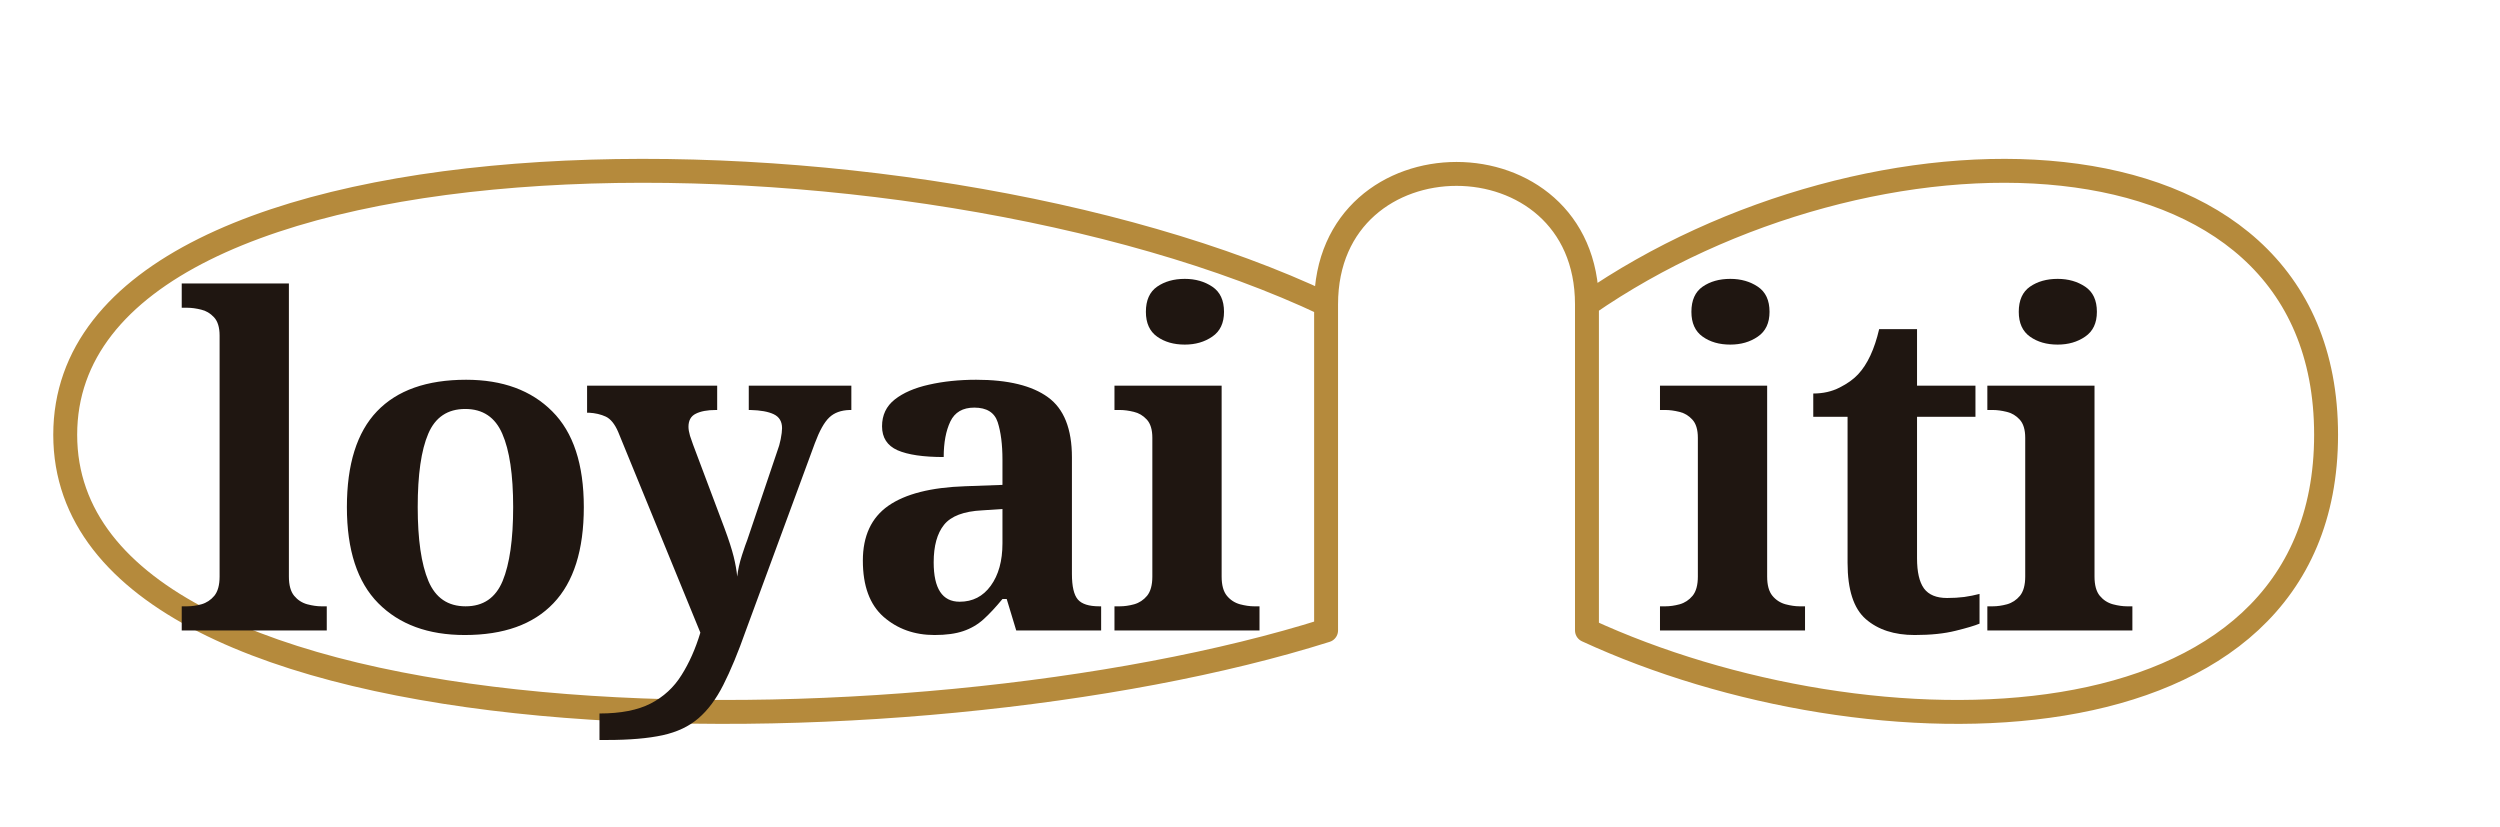
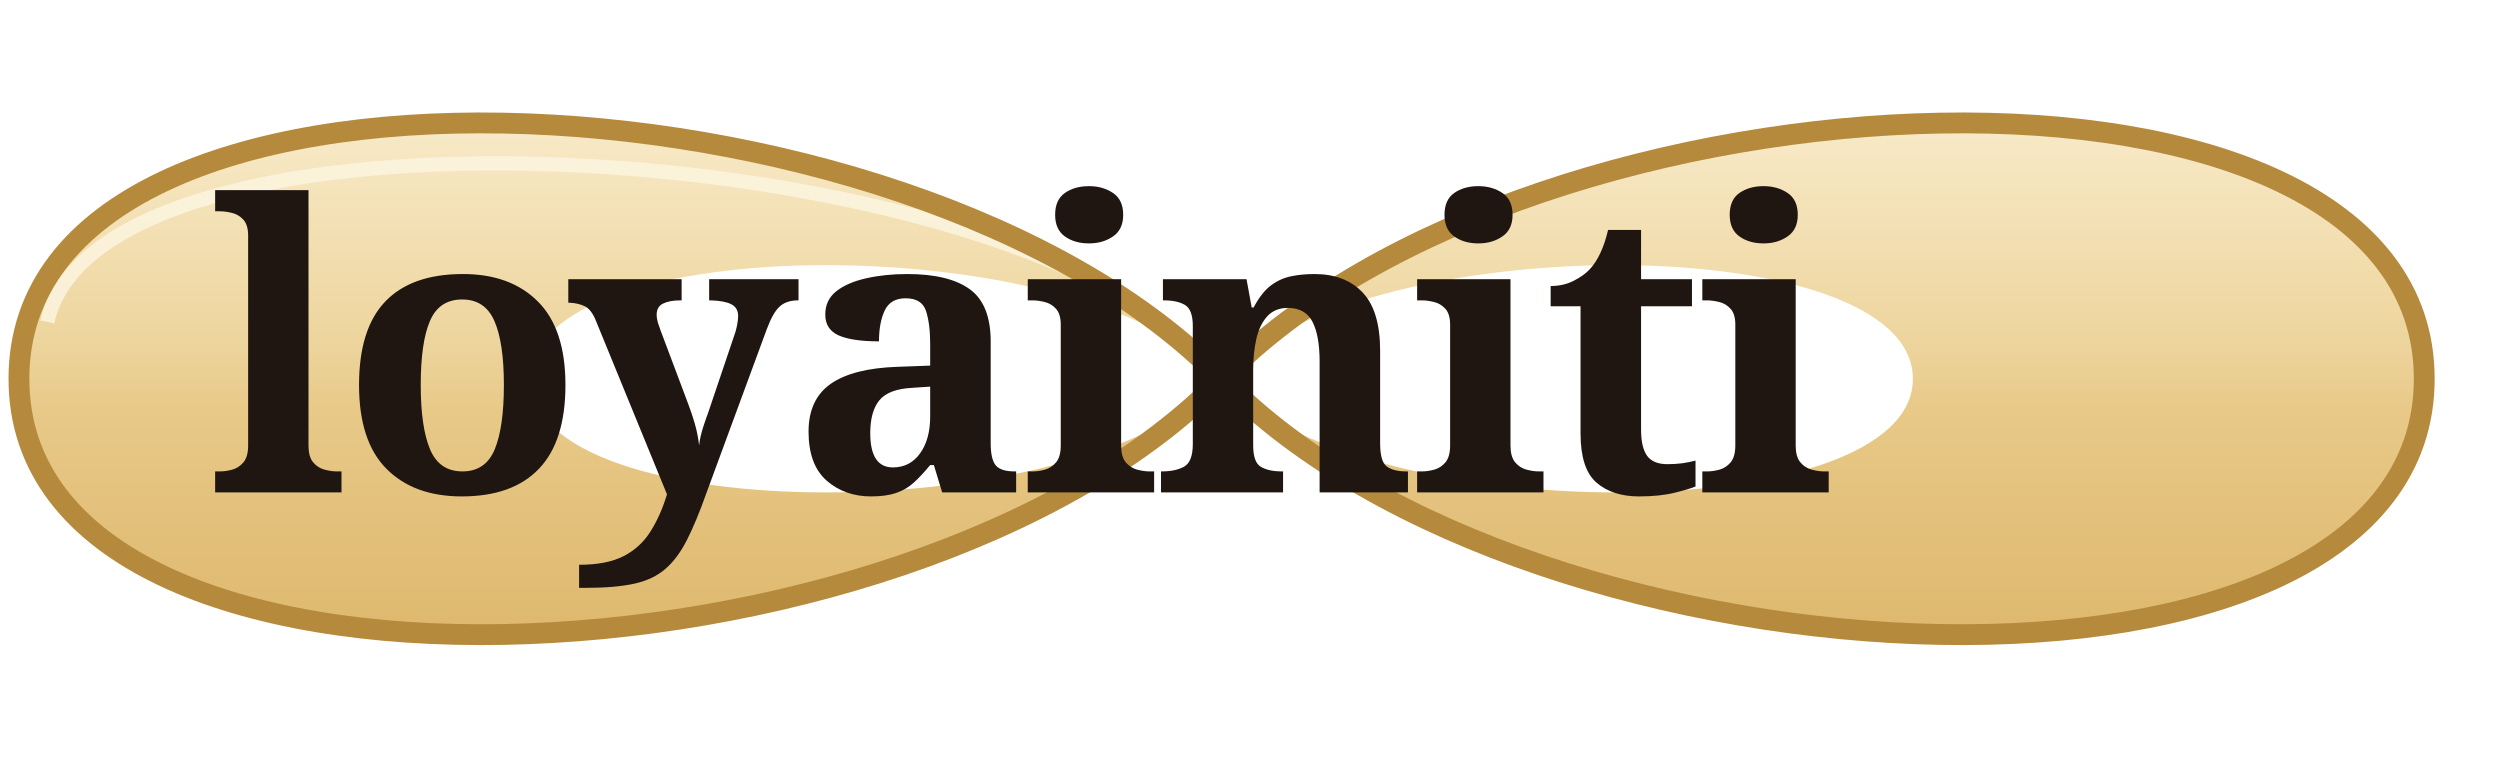
- <svg xmlns="http://www.w3.org/2000/svg" viewBox="-14 -16 230 76" width="230" height="76" role="img" aria-label="Loyainiti">
-   <path d="M 108 12 L 108 42 C 70 54, -8 54, -8 24 C -8 -6, 70 -6, 108 12 Z        M 108 12 C 108 -4, 132 -4, 132 12        M 132 12 L 132 42 C 158 54, 200 54, 200 24 C 200 -6, 158 -6, 132 12 Z" fill="none" stroke="#B58A3C" stroke-width="2.2" stroke-linecap="round" stroke-linejoin="round" />
-   <text x="2" y="42" font-family="Fraunces, 'Source Serif 4', Georgia, serif" font-weight="700" font-size="42" letter-spacing="-0.02em" fill="#1F1611">loyai</text>
-   <text x="138" y="42" font-family="Fraunces, 'Source Serif 4', Georgia, serif" font-weight="700" font-size="42" letter-spacing="-0.02em" fill="#1F1611">iti</text>
+ <svg xmlns="http://www.w3.org/2000/svg" viewBox="-20 -12 264 80" width="264" height="80" role="img" aria-label="loyainiti">
+   <defs>
+     <linearGradient id="foil" x1="0" x2="0" y1="0" y2="1">
+       <stop offset="0%" stop-color="#F8EAC8" />
+       <stop offset="44%" stop-color="#EDD49C" />
+       <stop offset="56%" stop-color="#E8C988" />
+       <stop offset="100%" stop-color="#DEB86E" />
+     </linearGradient>
+   </defs>
+   <path fill-rule="evenodd" fill="url(#foil)" d="     M 109 28     C 76 -6, -18 -10, -18 28 C -18 66, 76 62, 109 28     C 142 -6, 236 -10, 236 28 C 236 66, 142 62, 109 28 Z     M 109 28     C 95 12, 36 12, 36 28 C 36 44, 95 44, 109 28     C 123 12, 182 12, 182 28 C 182 44, 123 44, 109 28 Z" />
+   <path fill="none" stroke="#FCF4DF" stroke-width="1.5" opacity="0.85" d="M 100 20 C 68 1, -10 -1, -15 22" />
+   <path fill="none" stroke="#B58A3C" stroke-width="2.2" d="     M 109 28 C 76 -6, -18 -10, -18 28 C -18 66, 76 62, 109 28     C 142 -6, 236 -10, 236 28 C 236 66, 142 62, 109 28 Z" />
+   <text x="2" y="40" font-family="Fraunces,'Source Serif 4',Georgia,serif" font-weight="700" font-size="42" letter-spacing="-0.02em" fill="#1F1611">loyainiti</text>
</svg>
